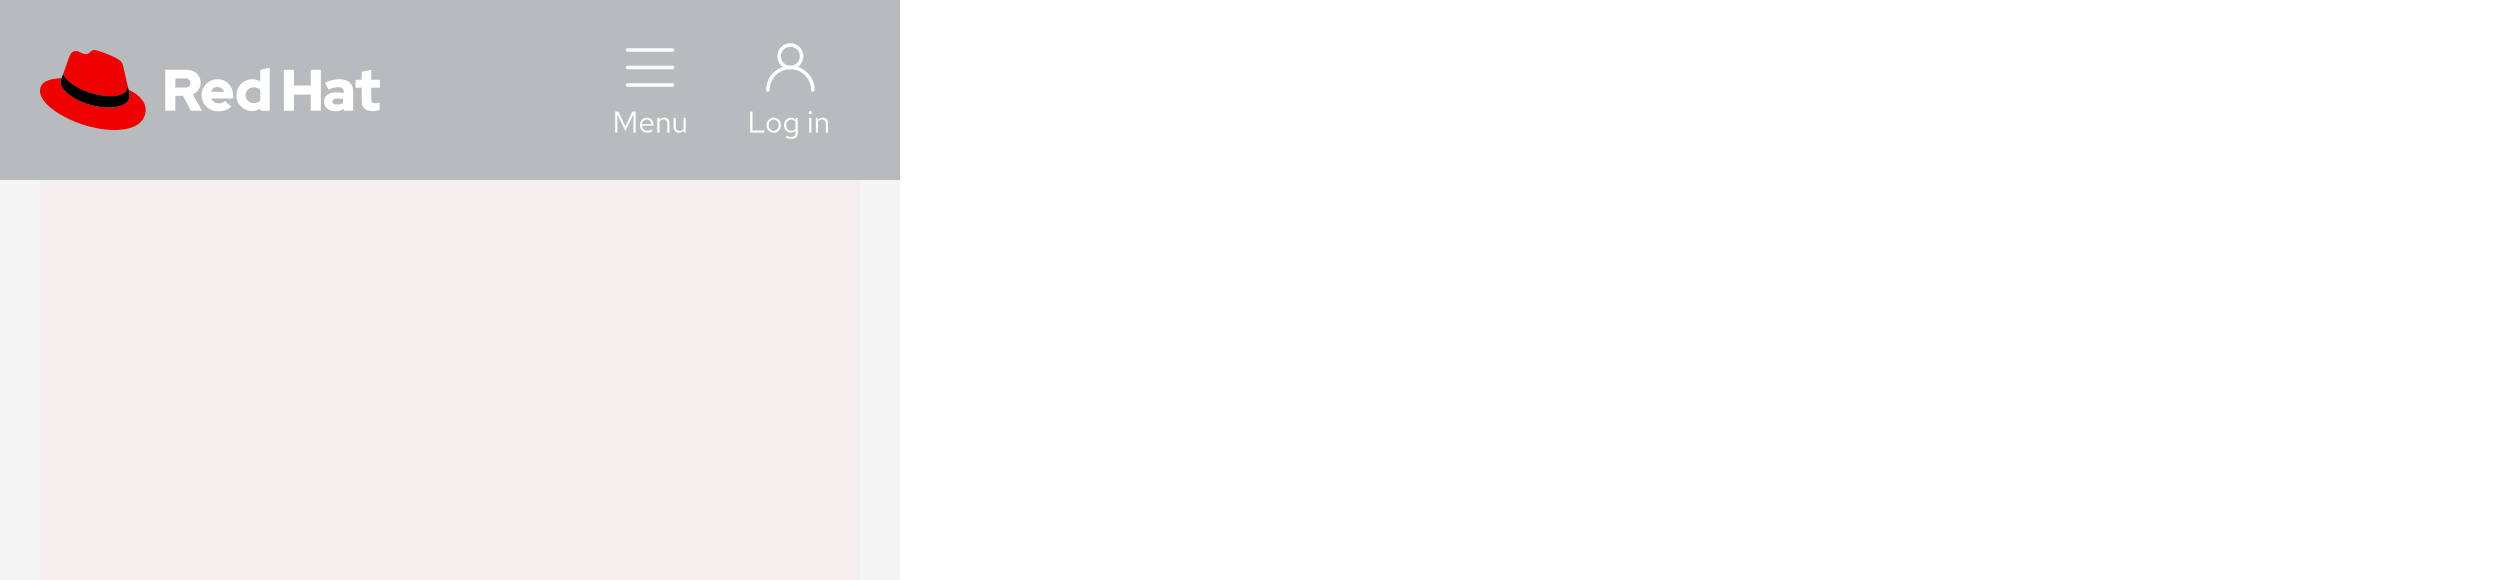
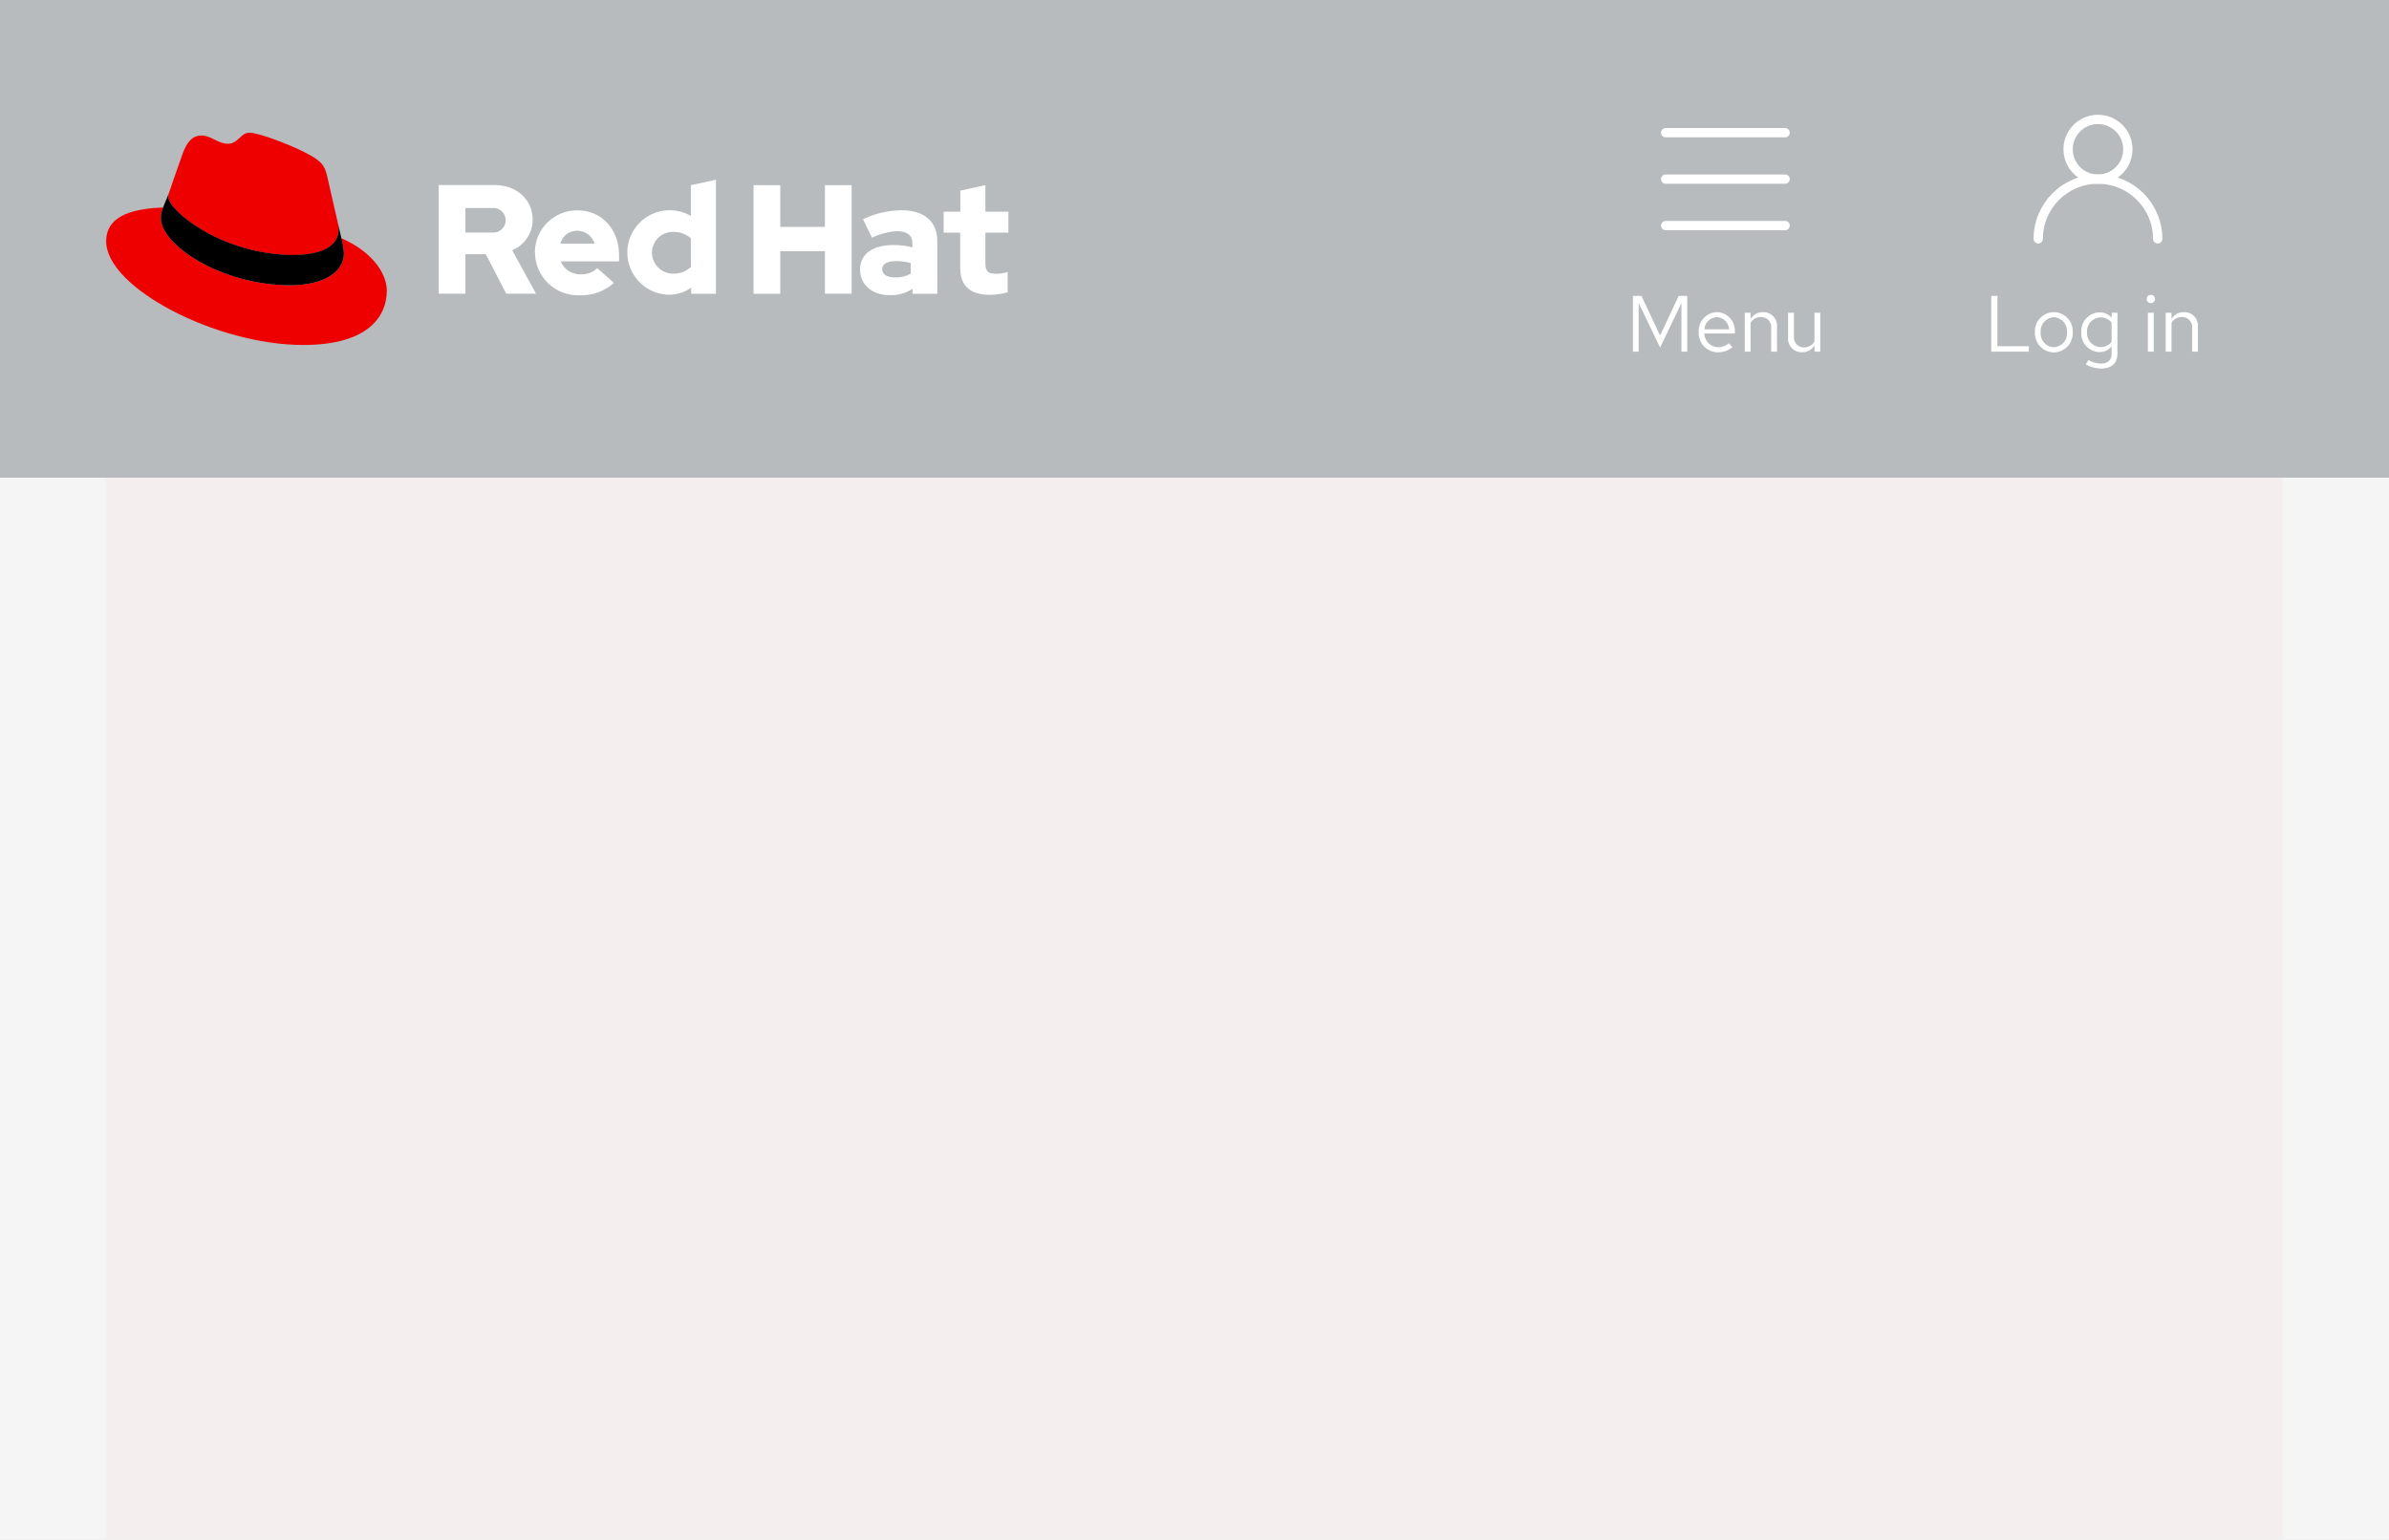
- <svg xmlns="http://www.w3.org/2000/svg" width="1000" height="232" viewBox="0 0 1000 232">
-   <g id="Example_outlined_" data-name="Example (outlined)" transform="translate(-360 -2574)">
-     <rect id="Rectangle" width="1000" height="232" transform="translate(360 2574)" fill="#fff" />
-     <rect id="Rectangle-2" data-name="Rectangle" width="360" height="160" transform="translate(360 2646)" fill="#f5f5f5" />
-     <g id="Grid" transform="translate(376 2646)" opacity="0.03">
-       <rect id="Rectangle-3" data-name="Rectangle" width="328" height="160" fill="#e00" />
-     </g>
-     <g id="Navigation" transform="translate(360 2574)">
-       <rect id="Rectangle-4" data-name="Rectangle" width="360" height="72" fill="#b8bbbe" />
-       <g id="Utility" transform="translate(299 18)">
-         <g id="Label" transform="translate(0 22)">
-           <rect id="Rectangle-5" data-name="Rectangle" width="33" height="18" fill="none" />
-           <path id="Path" d="M1.068,0H6.732V-.816H1.992V-8.4H1.068ZM7.644-2.928A2.9,2.9,0,0,0,10.488.12a2.9,2.9,0,0,0,2.856-3.048,2.874,2.874,0,0,0-2.856-3.024A2.872,2.872,0,0,0,7.644-2.928ZM10.488-.66a2.065,2.065,0,0,1-1.98-2.256,2.083,2.083,0,0,1,1.98-2.268A2.092,2.092,0,0,1,12.48-2.916,2.081,2.081,0,0,1,10.488-.66Zm6.84.732A2.308,2.308,0,0,0,19.2-.792v1.1c0,.984-.564,1.5-1.632,1.5a3.937,3.937,0,0,1-1.872-.54l-.372.672a4.7,4.7,0,0,0,2.28.612c1.6,0,2.472-.8,2.472-2.256V-5.856h-.864V-5.1a2.363,2.363,0,0,0-1.836-.828,2.848,2.848,0,0,0-2.748,3A2.826,2.826,0,0,0,17.328.072Zm-1.836-3A2.09,2.09,0,0,1,17.544-5.16a2.1,2.1,0,0,1,1.656.792v2.892a2.015,2.015,0,0,1-1.656.792A2.1,2.1,0,0,1,15.492-2.928ZM25.116-7.3a.622.622,0,0,0,.624-.636.635.635,0,0,0-.624-.624.638.638,0,0,0-.636.624A.625.625,0,0,0,25.116-7.3Zm.432,1.44h-.876V0h.876ZM27.348,0h.876V-4.32a1.726,1.726,0,0,1,1.536-.9,1.518,1.518,0,0,1,1.572,1.68V0h.876V-3.792a2.038,2.038,0,0,0-2.124-2.16,2.11,2.11,0,0,0-1.86,1.044v-.948h-.876Z" transform="translate(0 13)" fill="#fff" />
+ <svg xmlns="http://www.w3.org/2000/svg" width="360" height="232" viewBox="0 0 360 232">
+   <defs>
+     <style>.a{fill:#f5f5f5;}.b{opacity:0.03;}.c{fill:#e00;}.d{fill:#b8bbbe;}.e,.g,.h{fill:none;}.f{fill:#fff;}.g,.h{stroke:#fff;stroke-linecap:round;stroke-width:1.4px;}.g{stroke-miterlimit:10;}</style>
+   </defs>
+   <g transform="translate(-360 -5155)">
+     <g transform="translate(0 2581)">
+       <rect class="a" width="360" height="160" transform="translate(360 2646)" />
+       <g class="b" transform="translate(376 2646)">
+         <rect class="c" width="328" height="160" />
+       </g>
+       <g transform="translate(360 2574)">
+         <rect class="d" width="360" height="72" />
+         <g transform="translate(299 18)">
+           <g transform="translate(0 22)">
+             <rect class="e" width="33" height="18" />
+             <path class="f" d="M1.068,0H6.732V-.816H1.992V-8.4H1.068ZM7.644-2.928A2.9,2.9,0,0,0,10.488.12a2.9,2.9,0,0,0,2.856-3.048,2.874,2.874,0,0,0-2.856-3.024A2.872,2.872,0,0,0,7.644-2.928ZM10.488-.66a2.065,2.065,0,0,1-1.98-2.256,2.083,2.083,0,0,1,1.98-2.268A2.092,2.092,0,0,1,12.48-2.916,2.081,2.081,0,0,1,10.488-.66Zm6.84.732A2.308,2.308,0,0,0,19.2-.792v1.1c0,.984-.564,1.5-1.632,1.5a3.937,3.937,0,0,1-1.872-.54l-.372.672a4.7,4.7,0,0,0,2.28.612c1.6,0,2.472-.8,2.472-2.256V-5.856h-.864V-5.1a2.363,2.363,0,0,0-1.836-.828,2.848,2.848,0,0,0-2.748,3A2.826,2.826,0,0,0,17.328.072Zm-1.836-3A2.09,2.09,0,0,1,17.544-5.16a2.1,2.1,0,0,1,1.656.792v2.892a2.015,2.015,0,0,1-1.656.792A2.1,2.1,0,0,1,15.492-2.928ZM25.116-7.3a.622.622,0,0,0,.624-.636.635.635,0,0,0-.624-.624.638.638,0,0,0-.636.624A.625.625,0,0,0,25.116-7.3Zm.432,1.44h-.876V0h.876ZM27.348,0h.876V-4.32a1.726,1.726,0,0,1,1.536-.9,1.518,1.518,0,0,1,1.572,1.68V0h.876V-3.792a2.038,2.038,0,0,0-2.124-2.16,2.11,2.11,0,0,0-1.86,1.044v-.948h-.876Z" transform="translate(0 13)" />
+           </g>
+           <g transform="translate(8.145)">
+             <path class="g" d="M0,18a9,9,0,0,1,18,0" />
+             <circle class="g" cx="4.5" cy="4.5" r="4.5" transform="translate(4.5)" />
+           </g>
        </g>
-         <g id="Icon" transform="translate(8.145)">
-           <path id="Path-2" data-name="Path" d="M0,18a9,9,0,0,1,18,0" fill="none" stroke="#fff" stroke-linecap="round" stroke-miterlimit="10" stroke-width="1.4" />
-           <circle id="Ellipse" cx="4.5" cy="4.5" r="4.5" transform="translate(4.5)" fill="none" stroke="#fff" stroke-linecap="round" stroke-miterlimit="10" stroke-width="1.4" />
+         <g transform="translate(245 18)">
+           <g transform="translate(0 22)">
+             <rect class="e" width="30" height="18" />
+             <path class="f" d="M5.16-.6,8.376-7.308V0h.876V-8.4H7.968L5.16-2.424,2.352-8.4H1.068V0h.864V-7.332ZM16.068-.672l-.552-.588a2.393,2.393,0,0,1-1.608.6A2.134,2.134,0,0,1,11.82-2.736h4.6V-3a2.766,2.766,0,0,0-2.688-2.952,2.85,2.85,0,0,0-2.76,3.024,2.923,2.923,0,0,0,2.9,3.036A3.419,3.419,0,0,0,16.068-.672ZM13.716-5.2A1.934,1.934,0,0,1,15.552-3.36H11.844A1.956,1.956,0,0,1,13.716-5.2Zm4.2,5.2h.876V-4.32a1.726,1.726,0,0,1,1.536-.9A1.518,1.518,0,0,1,21.9-3.54V0h.876V-3.792a2.038,2.038,0,0,0-2.124-2.16,2.11,2.11,0,0,0-1.86,1.044v-.948h-.876Zm7.416-5.856h-.888v3.78A2.048,2.048,0,0,0,26.568.1a2.1,2.1,0,0,0,1.86-1.044V0H29.3V-5.856h-.876v4.332a1.739,1.739,0,0,1-1.536.888,1.513,1.513,0,0,1-1.56-1.692Z" transform="translate(0 13)" />
+           </g>
+           <g transform="translate(6)">
+             <rect class="e" width="18" height="18" />
+             <line class="h" x2="18" transform="translate(0 16)" />
+             <line class="h" x2="18" transform="translate(0 9)" />
+             <line class="h" x2="18" transform="translate(0 2)" />
+           </g>
        </g>
-       </g>
-       <g id="Utility-2" data-name="Utility" transform="translate(245 18)">
-         <g id="Label-2" data-name="Label" transform="translate(0 22)">
-           <rect id="Rectangle-6" data-name="Rectangle" width="30" height="18" fill="none" />
-           <path id="Path-3" data-name="Path" d="M5.16-.6,8.376-7.308V0h.876V-8.4H7.968L5.16-2.424,2.352-8.4H1.068V0h.864V-7.332ZM16.068-.672l-.552-.588a2.393,2.393,0,0,1-1.608.6A2.134,2.134,0,0,1,11.82-2.736h4.6V-3a2.766,2.766,0,0,0-2.688-2.952,2.85,2.85,0,0,0-2.76,3.024,2.923,2.923,0,0,0,2.9,3.036A3.419,3.419,0,0,0,16.068-.672ZM13.716-5.2A1.934,1.934,0,0,1,15.552-3.36H11.844A1.956,1.956,0,0,1,13.716-5.2Zm4.2,5.2h.876V-4.32a1.726,1.726,0,0,1,1.536-.9A1.518,1.518,0,0,1,21.9-3.54V0h.876V-3.792a2.038,2.038,0,0,0-2.124-2.16,2.11,2.11,0,0,0-1.86,1.044v-.948h-.876Zm7.416-5.856h-.888v3.78A2.048,2.048,0,0,0,26.568.1a2.1,2.1,0,0,0,1.86-1.044V0H29.3V-5.856h-.876v4.332a1.739,1.739,0,0,1-1.536.888,1.513,1.513,0,0,1-1.56-1.692Z" transform="translate(0 13)" fill="#fff" />
+         <g transform="translate(16 20)">
+           <path class="f" d="M304.6,45.822c0,2.644,1.6,3.933,4.489,3.933a11.863,11.863,0,0,0,2.644-.378V46.311a5.616,5.616,0,0,1-1.711.267c-1.2,0-1.644-.378-1.644-1.489V40.378h3.467V37.222h-3.467v-4l-3.778.822v3.178h-2.511v3.156h2.489v5.444Zm-11.778.067c0-.822.822-1.222,2.067-1.222a8.522,8.522,0,0,1,2.244.289v1.6a4.628,4.628,0,0,1-2.356.578c-1.222,0-1.956-.467-1.956-1.244m1.156,3.911a5.931,5.931,0,0,0,3.422-.956V49.6h3.733V41.667c0-3.022-2.022-4.667-5.422-4.667a13.842,13.842,0,0,0-5.778,1.356l1.356,2.778a10.232,10.232,0,0,1,3.733-.978c1.556,0,2.356.6,2.356,1.844v.6a10.872,10.872,0,0,0-2.8-.356c-3.178,0-5.089,1.333-5.089,3.711,0,2.178,1.733,3.844,4.489,3.844m-20.533-.2h4.022V43.178H284.2v6.4h4.022V33.222H284.2v6.289h-6.733V33.222h-4.022Zm-15.311-6.2a3.128,3.128,0,0,1,3.244-3.133,3.937,3.937,0,0,1,2.622.956v4.333a3.693,3.693,0,0,1-2.622,1,3.174,3.174,0,0,1-3.244-3.156m5.911,6.2h3.733V32.4L264,33.222v4.644a6.368,6.368,0,1,0-3.378,11.867h.111a5.658,5.658,0,0,0,3.311-1.067Zm-17.156-9.511a2.747,2.747,0,0,1,2.6,1.956h-5.156a2.568,2.568,0,0,1,2.556-1.956m-6.378,3.333a6.481,6.481,0,0,0,6.733,6.4,7.35,7.35,0,0,0,5.156-1.867l-2.511-2.222a3.352,3.352,0,0,1-2.467.933,3.194,3.194,0,0,1-3.044-1.956h8.8v-.933c0-3.933-2.644-6.756-6.244-6.756a6.351,6.351,0,0,0-6.444,6.244.329.329,0,0,1,.022.156M234,36.667a1.859,1.859,0,1,1,0,3.689h-3.978V36.667Zm-8,12.911h4.022V43.622h3.067l3.089,5.956h4.489l-3.6-6.556a4.96,4.96,0,0,0,3.089-4.6c0-2.933-2.311-5.222-5.778-5.222H226Z" transform="translate(-175.889 -25.311)" />
+           <path class="c" d="M28.722,18.944c2.778,0,6.8-.578,6.8-3.889a4.34,4.34,0,0,0-.067-.756L33.811,7.1c-.378-1.578-.711-2.311-3.489-3.689C28.167,2.3,23.478.5,22.078.5c-1.311,0-1.689,1.667-3.222,1.667-1.489,0-2.578-1.244-3.978-1.244-1.333,0-2.2.911-2.867,2.778,0,0-1.867,5.267-2.111,6.044a1.367,1.367,0,0,0-.044.422c-.022,2.044,8.044,8.756,18.867,8.778m7.222-2.533a11.462,11.462,0,0,1,.378,2.244c0,3.111-3.489,4.844-8.089,4.844-10.4,0-19.489-6.089-19.489-10.111a4.077,4.077,0,0,1,.333-1.622C5.344,11.944.5,12.611.5,16.878c0,7,16.578,15.622,29.689,15.622,10.067,0,12.6-4.556,12.6-8.156,0-2.822-2.444-6.022-6.844-7.933" transform="translate(-0.5 -0.5)" />
+           <path d="M64.8,48.767a11.462,11.462,0,0,1,.378,2.244c0,3.111-3.489,4.844-8.089,4.844-10.4,0-19.489-6.089-19.489-10.111a4.077,4.077,0,0,1,.333-1.622l.822-2.022a1.367,1.367,0,0,0-.044.422c0,2.044,8.067,8.756,18.867,8.756,2.778,0,6.8-.578,6.8-3.889a4.34,4.34,0,0,0-.067-.756Z" transform="translate(-29.356 -32.856)" />
        </g>
-         <g id="Icon-2" data-name="Icon" transform="translate(6)">
-           <rect id="Rectangle-7" data-name="Rectangle" width="18" height="18" fill="none" />
-           <line id="Line" x2="18" transform="translate(0 16)" fill="none" stroke="#fff" stroke-linecap="round" stroke-width="1.4" />
-           <line id="Line-2" data-name="Line" x2="18" transform="translate(0 9)" fill="none" stroke="#fff" stroke-linecap="round" stroke-width="1.4" />
-           <line id="Line-3" data-name="Line" x2="18" transform="translate(0 2)" fill="none" stroke="#fff" stroke-linecap="round" stroke-width="1.4" />
-         </g>
-       </g>
-       <g id="Logo" transform="translate(16 20)">
-         <path id="Path-4" data-name="Path" d="M304.6,45.822c0,2.644,1.6,3.933,4.489,3.933a11.863,11.863,0,0,0,2.644-.378V46.311a5.616,5.616,0,0,1-1.711.267c-1.2,0-1.644-.378-1.644-1.489V40.378h3.467V37.222h-3.467v-4l-3.778.822v3.178h-2.511v3.156h2.489v5.444Zm-11.778.067c0-.822.822-1.222,2.067-1.222a8.522,8.522,0,0,1,2.244.289v1.6a4.628,4.628,0,0,1-2.356.578c-1.222,0-1.956-.467-1.956-1.244m1.156,3.911a5.931,5.931,0,0,0,3.422-.956V49.6h3.733V41.667c0-3.022-2.022-4.667-5.422-4.667a13.842,13.842,0,0,0-5.778,1.356l1.356,2.778a10.232,10.232,0,0,1,3.733-.978c1.556,0,2.356.6,2.356,1.844v.6a10.872,10.872,0,0,0-2.8-.356c-3.178,0-5.089,1.333-5.089,3.711,0,2.178,1.733,3.844,4.489,3.844m-20.533-.2h4.022V43.178H284.2v6.4h4.022V33.222H284.2v6.289h-6.733V33.222h-4.022Zm-15.311-6.2a3.128,3.128,0,0,1,3.244-3.133,3.937,3.937,0,0,1,2.622.956v4.333a3.693,3.693,0,0,1-2.622,1,3.174,3.174,0,0,1-3.244-3.156m5.911,6.2h3.733V32.4L264,33.222v4.644a6.368,6.368,0,1,0-3.378,11.867h.111a5.658,5.658,0,0,0,3.311-1.067Zm-17.156-9.511a2.747,2.747,0,0,1,2.6,1.956h-5.156a2.568,2.568,0,0,1,2.556-1.956m-6.378,3.333a6.481,6.481,0,0,0,6.733,6.4,7.35,7.35,0,0,0,5.156-1.867l-2.511-2.222a3.352,3.352,0,0,1-2.467.933,3.194,3.194,0,0,1-3.044-1.956h8.8v-.933c0-3.933-2.644-6.756-6.244-6.756a6.351,6.351,0,0,0-6.444,6.244.329.329,0,0,1,.022.156M234,36.667a1.859,1.859,0,1,1,0,3.689h-3.978V36.667Zm-8,12.911h4.022V43.622h3.067l3.089,5.956h4.489l-3.6-6.556a4.96,4.96,0,0,0,3.089-4.6c0-2.933-2.311-5.222-5.778-5.222H226Z" transform="translate(-175.889 -25.311)" fill="#fff" />
-         <path id="Path-5" data-name="Path" d="M28.722,18.944c2.778,0,6.8-.578,6.8-3.889a4.34,4.34,0,0,0-.067-.756L33.811,7.1c-.378-1.578-.711-2.311-3.489-3.689C28.167,2.3,23.478.5,22.078.5c-1.311,0-1.689,1.667-3.222,1.667-1.489,0-2.578-1.244-3.978-1.244-1.333,0-2.2.911-2.867,2.778,0,0-1.867,5.267-2.111,6.044a1.367,1.367,0,0,0-.044.422c-.022,2.044,8.044,8.756,18.867,8.778m7.222-2.533a11.462,11.462,0,0,1,.378,2.244c0,3.111-3.489,4.844-8.089,4.844-10.4,0-19.489-6.089-19.489-10.111a4.077,4.077,0,0,1,.333-1.622C5.344,11.944.5,12.611.5,16.878c0,7,16.578,15.622,29.689,15.622,10.067,0,12.6-4.556,12.6-8.156,0-2.822-2.444-6.022-6.844-7.933" transform="translate(-0.5 -0.5)" fill="#e00" />
-         <path id="Path-6" data-name="Path" d="M64.8,48.767a11.462,11.462,0,0,1,.378,2.244c0,3.111-3.489,4.844-8.089,4.844-10.4,0-19.489-6.089-19.489-10.111a4.077,4.077,0,0,1,.333-1.622l.822-2.022a1.367,1.367,0,0,0-.044.422c0,2.044,8.067,8.756,18.867,8.756,2.778,0,6.8-.578,6.8-3.889a4.34,4.34,0,0,0-.067-.756Z" transform="translate(-29.356 -32.856)" />
      </g>
    </g>
  </g>
</svg>
